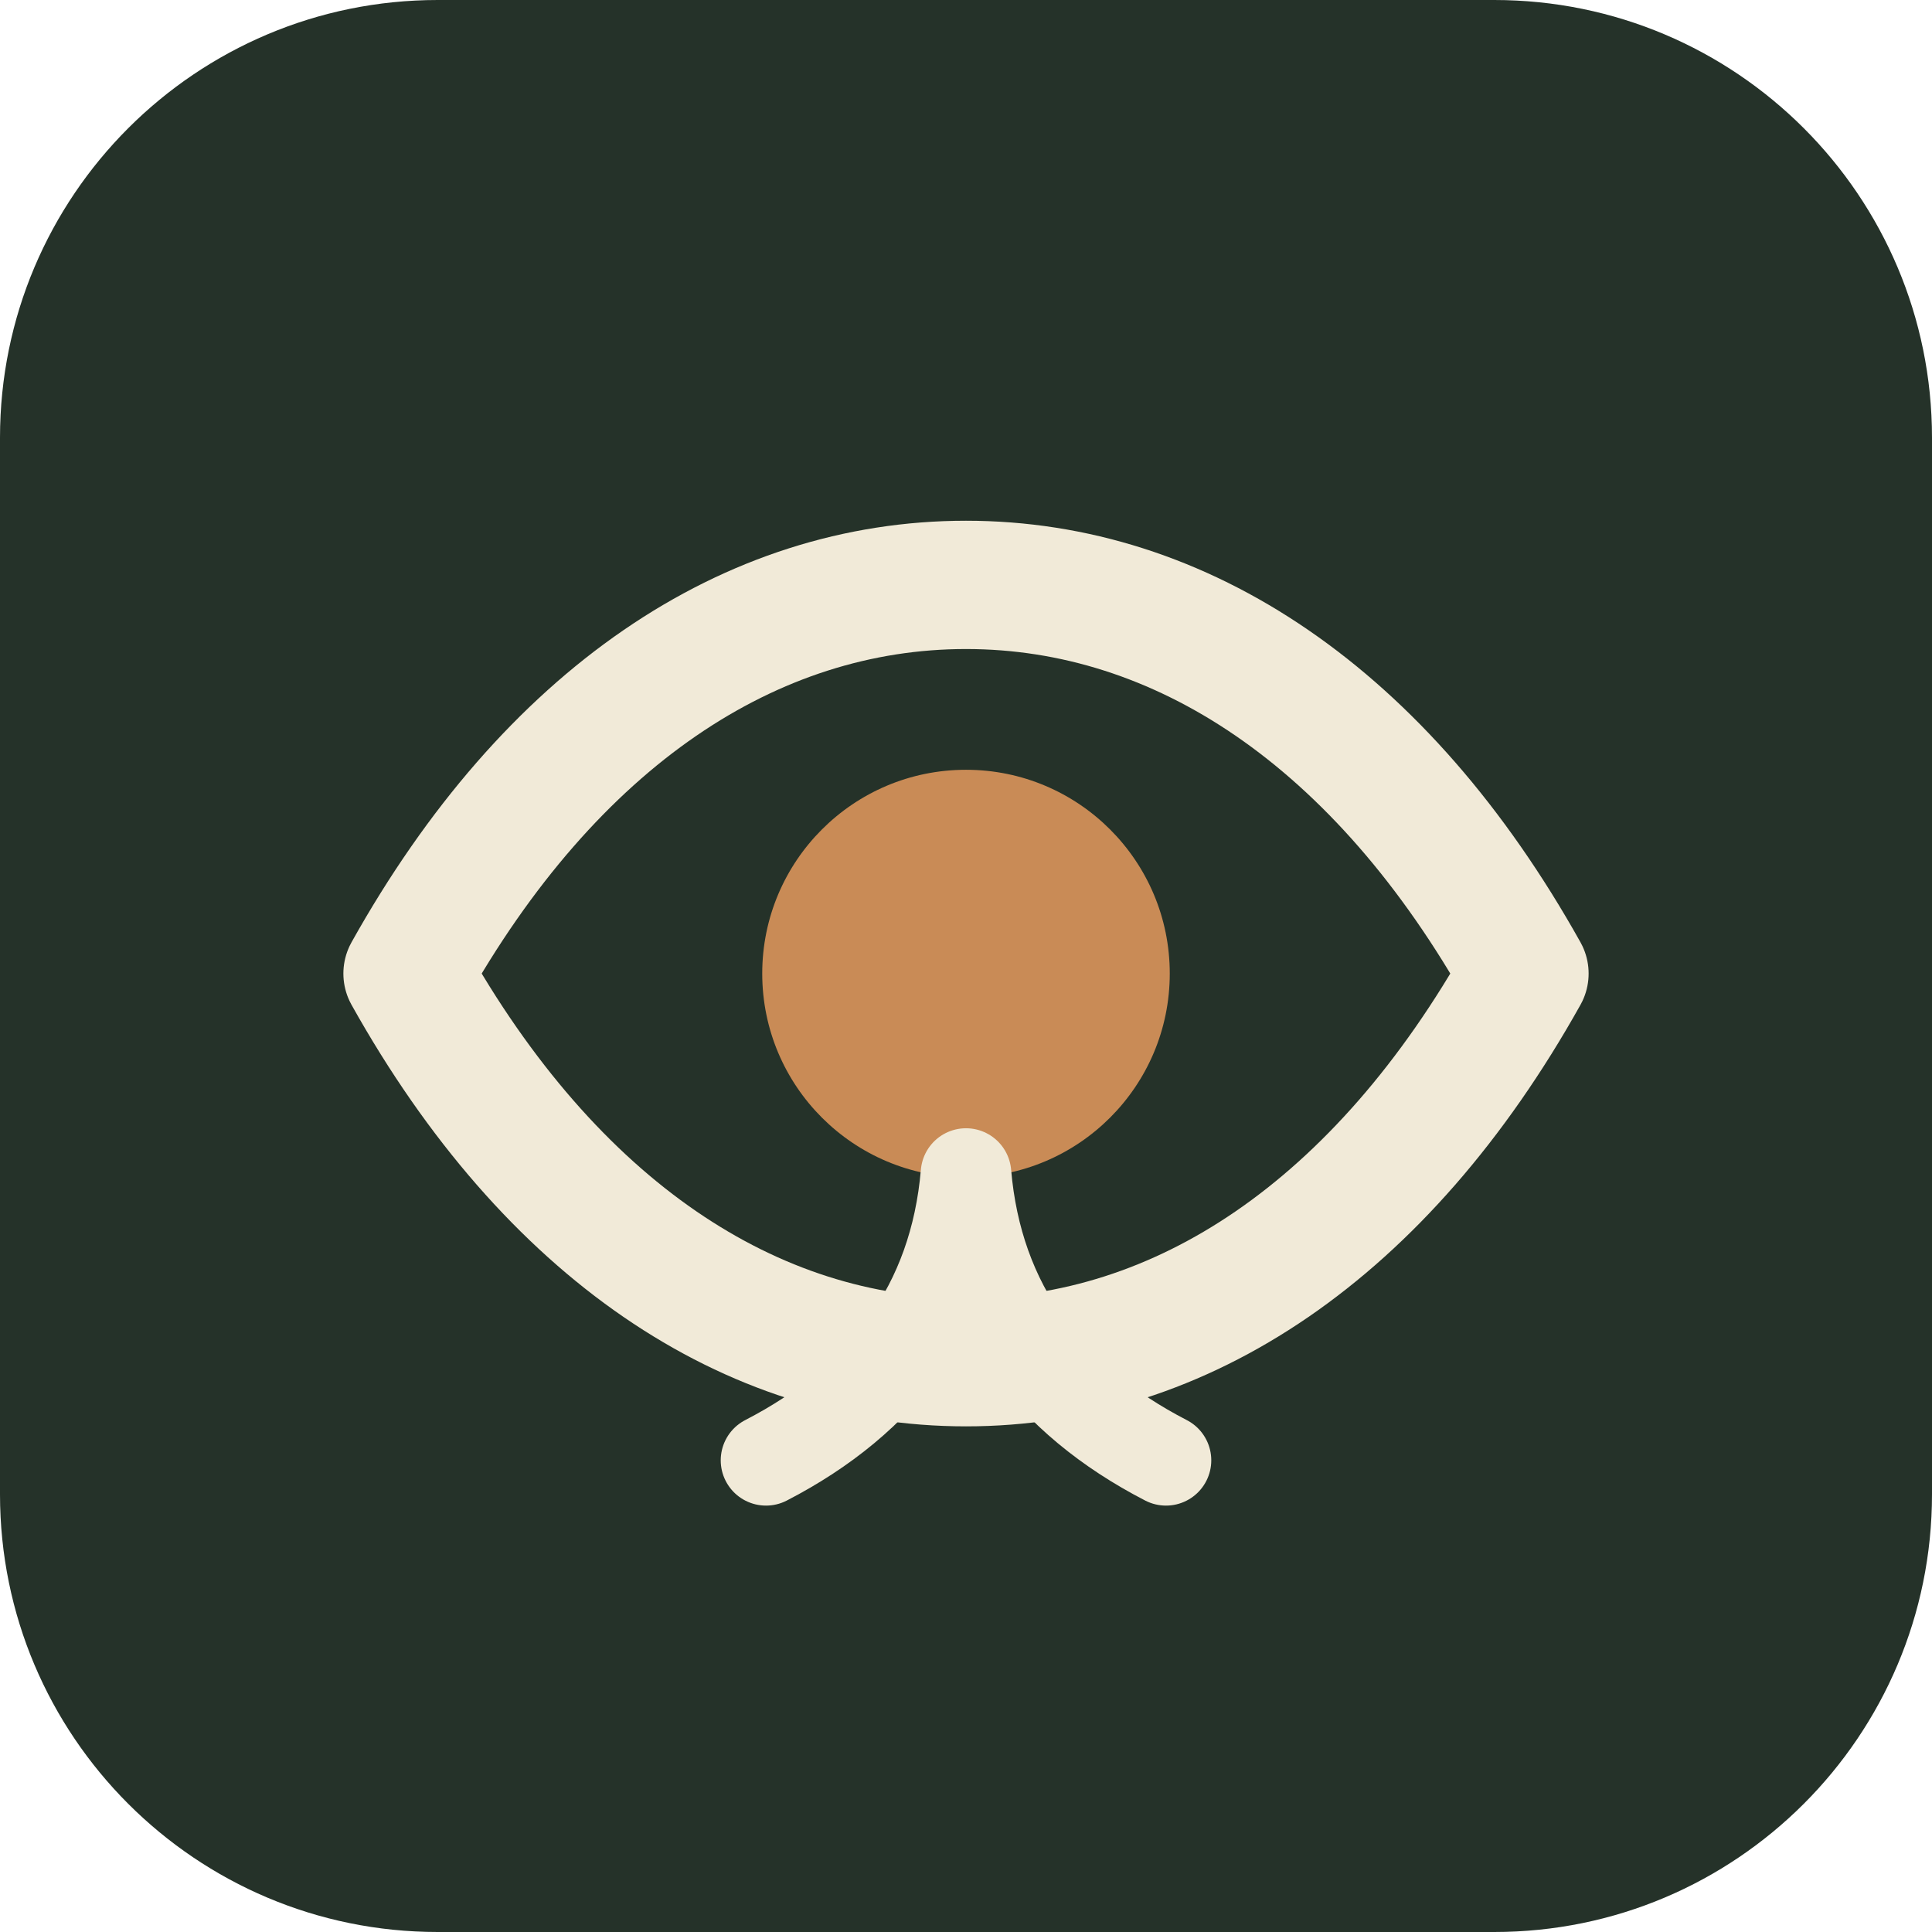
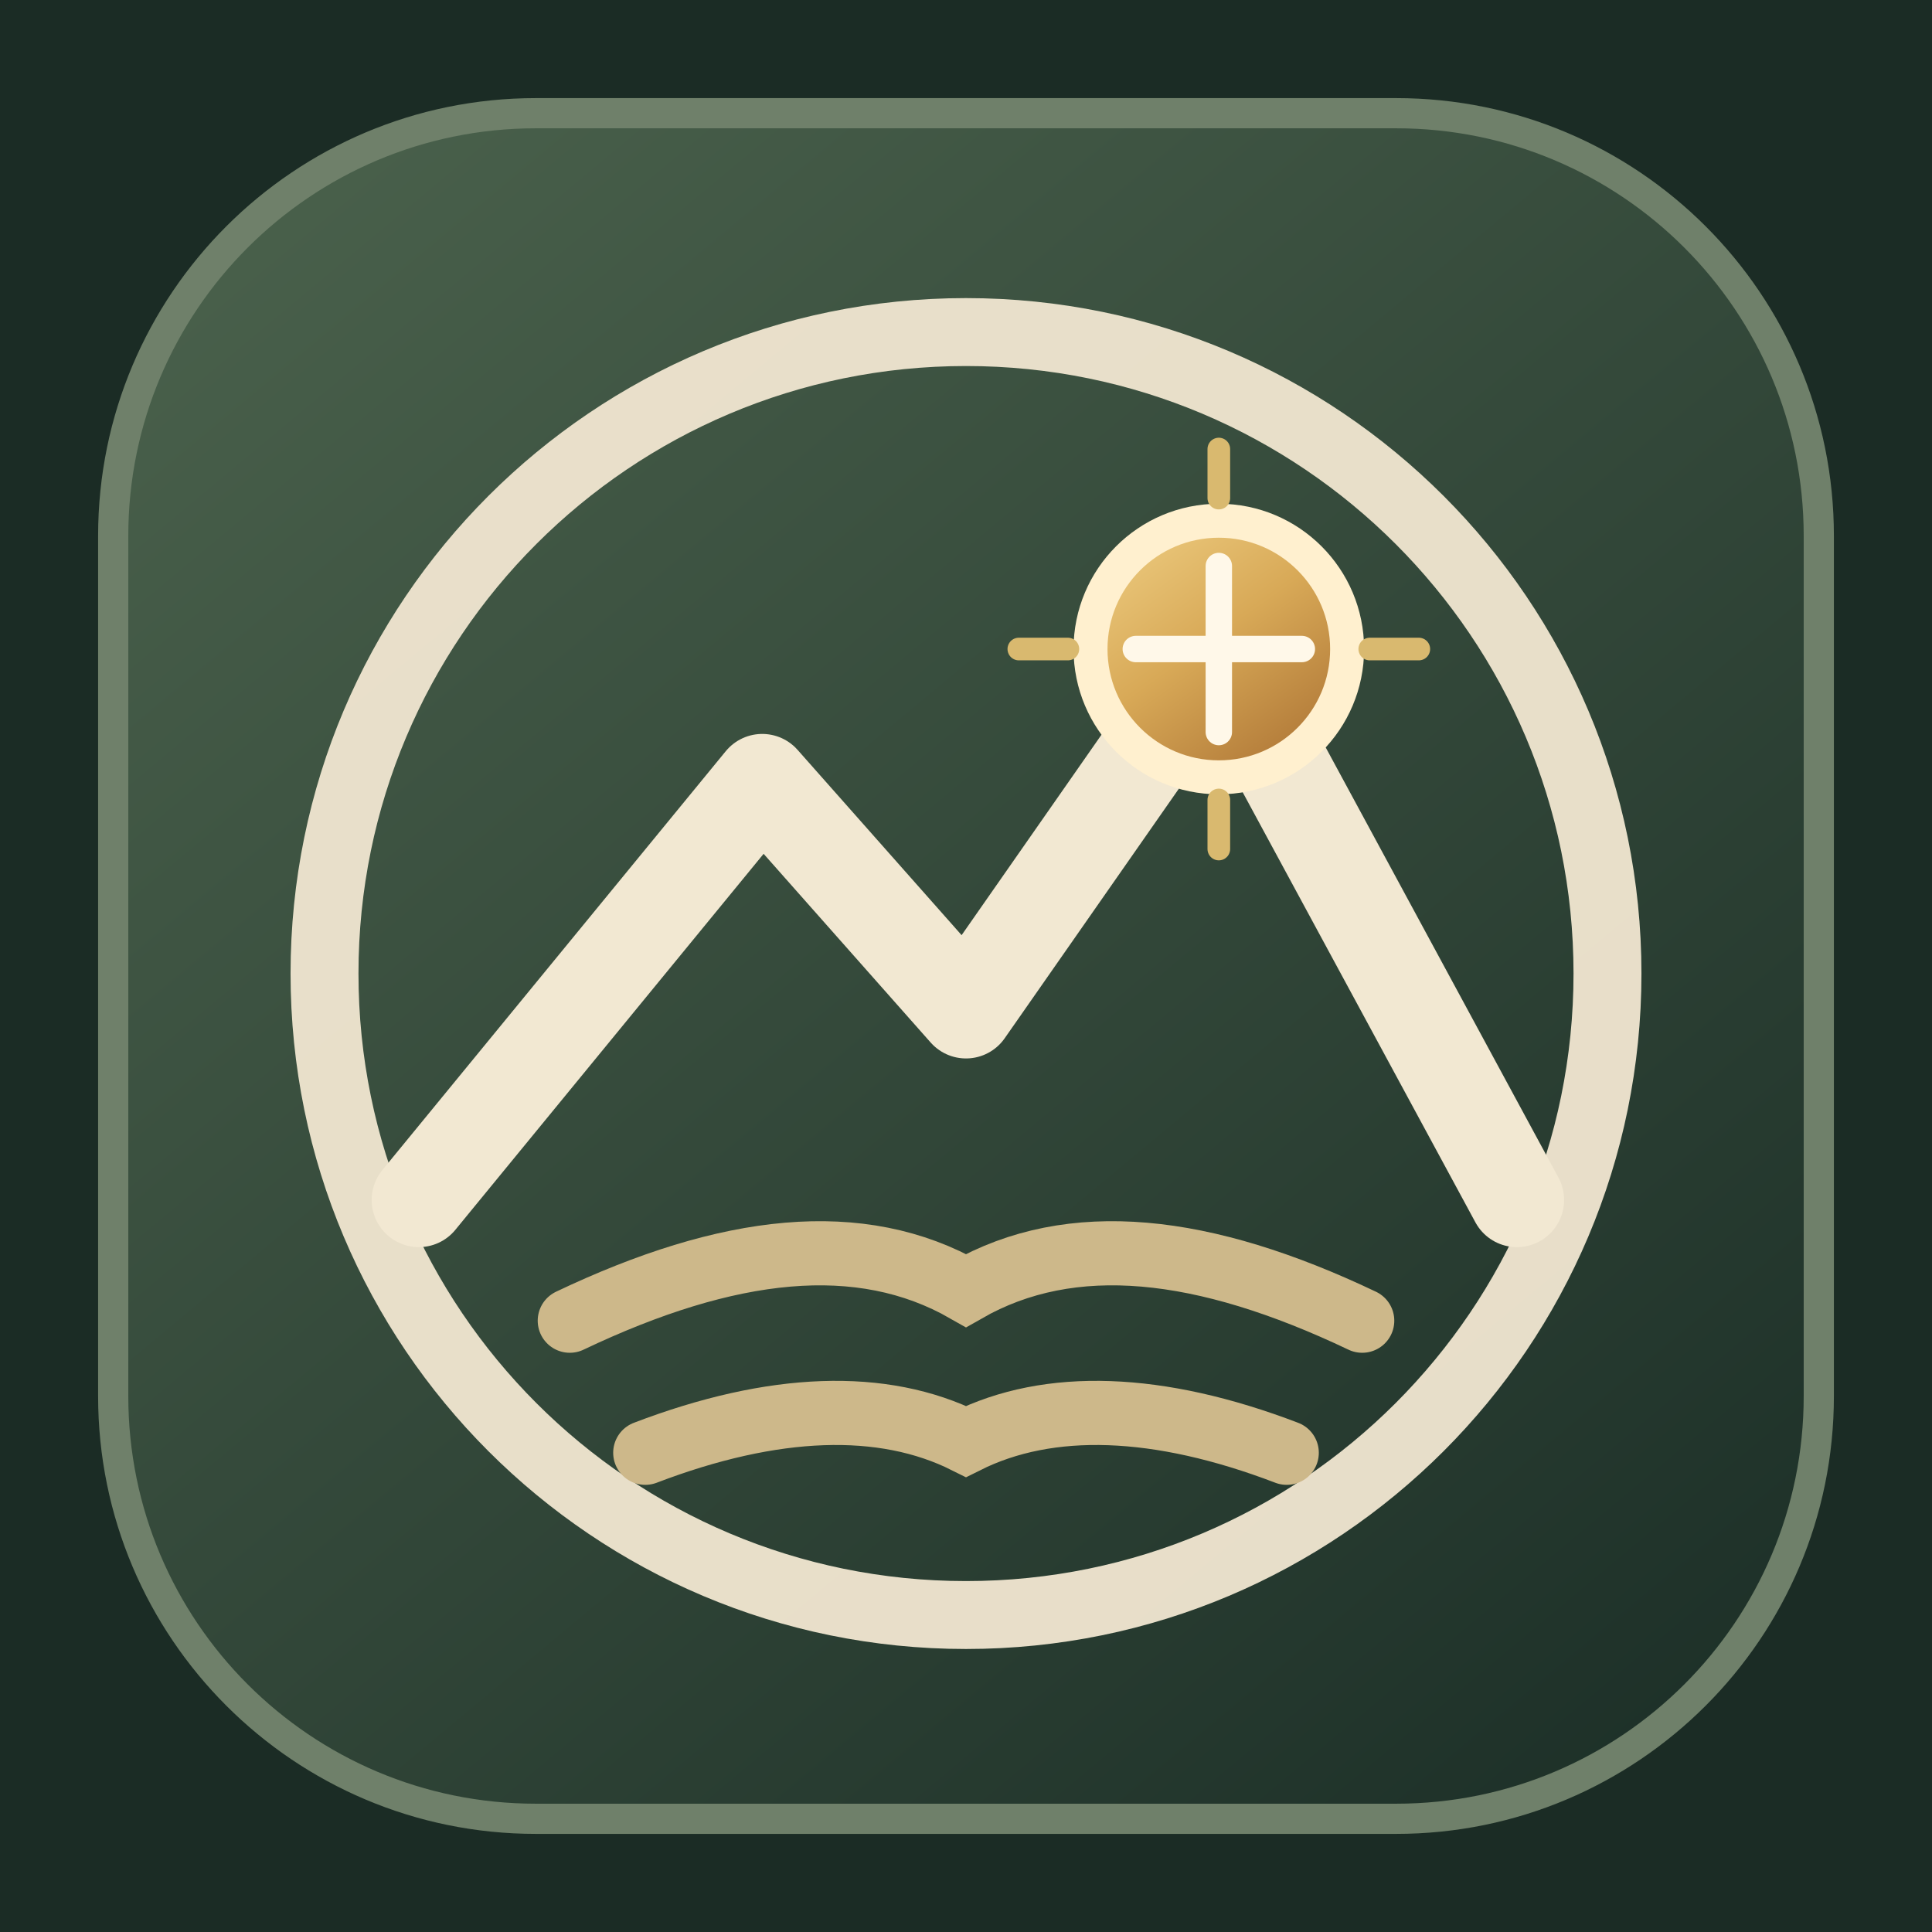
- <svg xmlns="http://www.w3.org/2000/svg" viewBox="0 0 512 512">
-   <rect width="512" height="512" rx="116" fill="#253229" />
-   <path d="M108 258c38-68 91-103 148-103s110 35 148 103c-38 68-91 103-148 103s-110-35-148-103Z" fill="none" stroke="#f1ead8" stroke-width="34" stroke-linejoin="round" />
-   <circle cx="256" cy="258" r="54" fill="#c98b56" />
-   <path d="M256 311c-3 35-22 60-53 76M256 311c3 35 22 60 53 76" fill="none" stroke="#f1ead8" stroke-width="24" stroke-linecap="round" />
+ <svg xmlns="http://www.w3.org/2000/svg" viewBox="0 0 512 512" role="img" aria-labelledby="title desc">
+   <defs>
+     <linearGradient id="bg" x1="78" y1="42" x2="438" y2="474" gradientUnits="userSpaceOnUse">
+       <stop stop-color="#49604b" />
+       <stop offset="1" stop-color="#1d3028" />
+     </linearGradient>
+     <linearGradient id="jewel" x1="292" y1="126" x2="350" y2="207" gradientUnits="userSpaceOnUse">
+       <stop stop-color="#f5d990" />
+       <stop offset=".52" stop-color="#d8a957" />
+       <stop offset="1" stop-color="#a86e31" />
+     </linearGradient>
+   </defs>
+   <rect width="512" height="512" fill="#1b2c25" />
+   <rect x="30" y="30" width="452" height="452" rx="112" fill="url(#bg)" stroke="#6f806a" stroke-width="8" />
+   <circle cx="256" cy="258" r="170" fill="none" stroke="#efe5cf" stroke-width="18" opacity=".96" />
+   <path d="M111 318 202 207l54 61 67-96 79 146" fill="none" stroke="#f2e8d2" stroke-width="25" stroke-linecap="round" stroke-linejoin="round" />
+   <path d="M151 350c42-20 77-24 105-8 28-16 63-12 105 8M171 385c34-13 63-14 85-3 22-11 51-10 85 3" fill="none" stroke="#cdb88a" stroke-width="17" stroke-linecap="round" />
+   <circle cx="323" cy="172" r="34" fill="url(#jewel)" stroke="#fff0cf" stroke-width="9" />
+   <path d="M323 150v44M301 172h44" stroke="#fff8e9" stroke-width="7" stroke-linecap="round" />
+   <path d="M323 119v13M323 212v13M270 172h13M363 172h13" stroke="#d9b96f" stroke-width="6" stroke-linecap="round" />
</svg>
